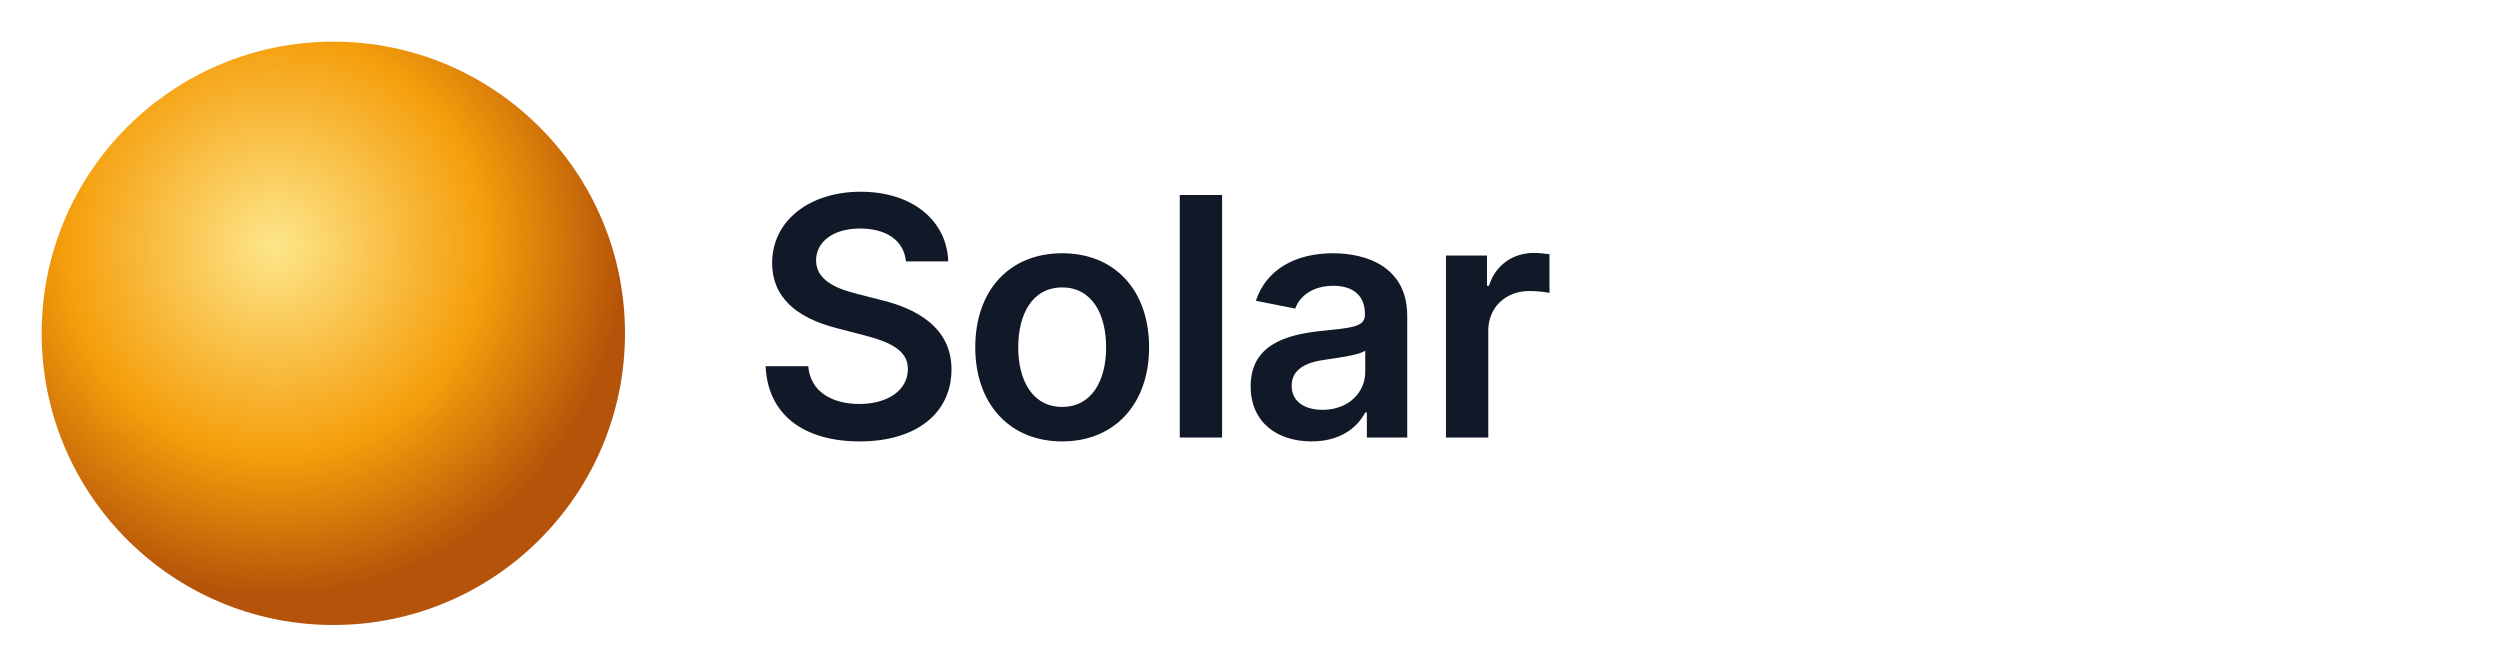
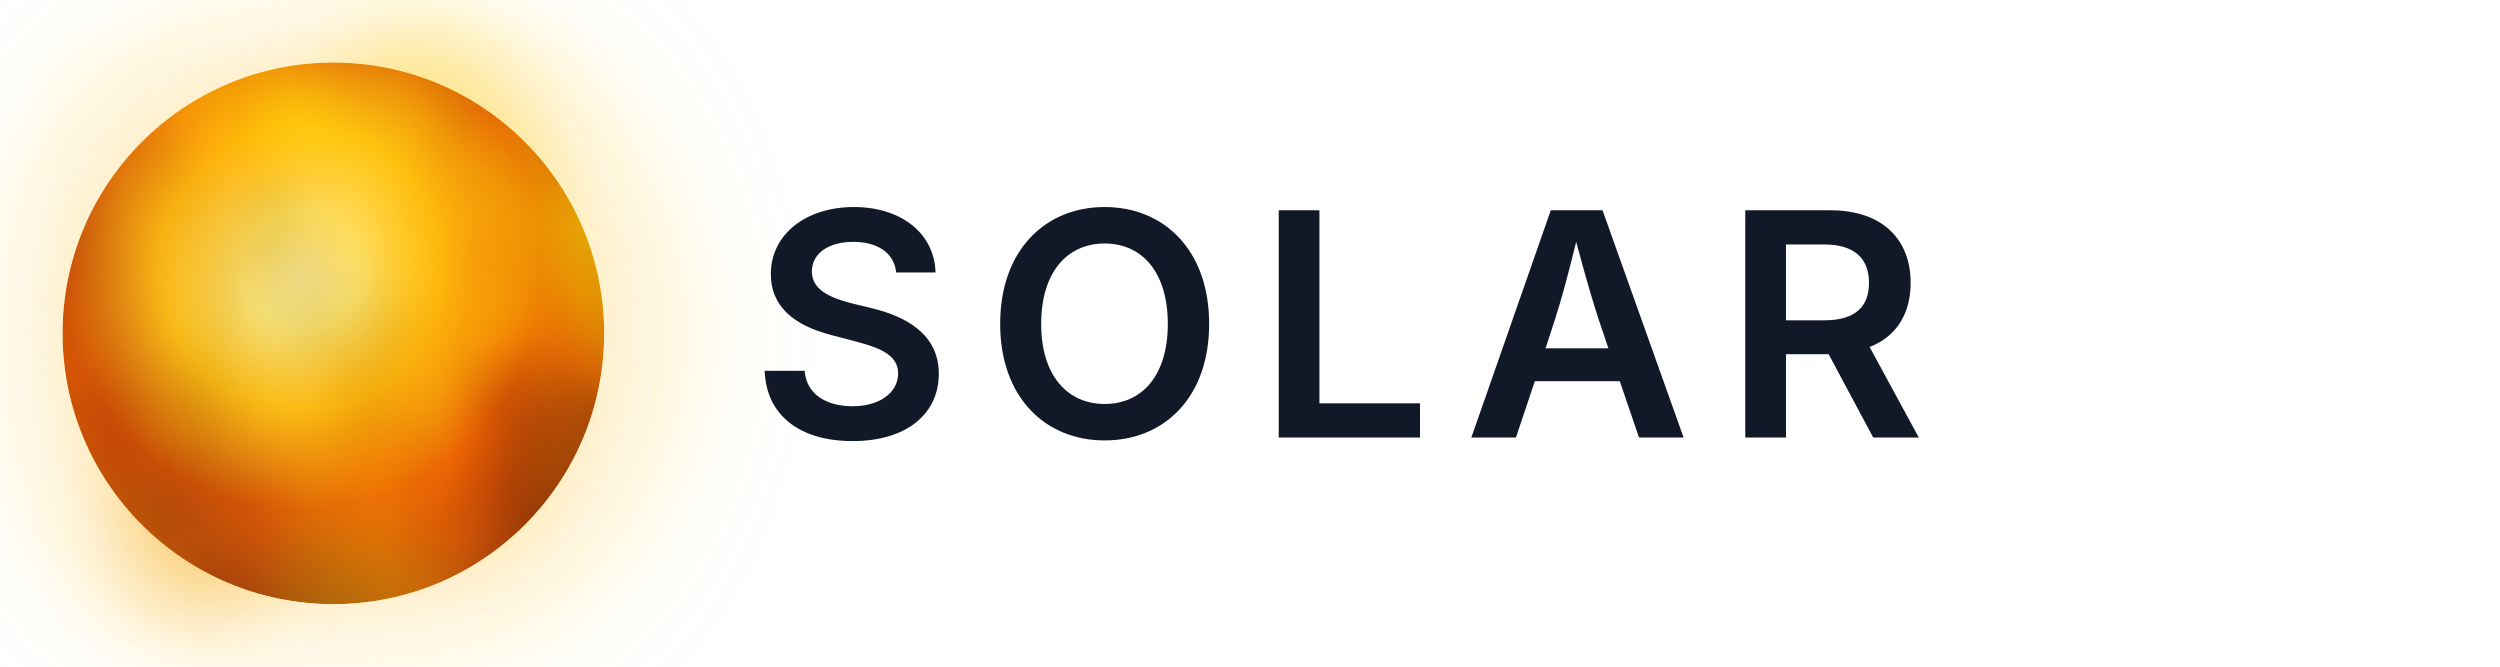
<svg xmlns="http://www.w3.org/2000/svg" viewBox="0 0 120 32">
  <defs>
-     <radialGradient id="orb-light" cx="40%" cy="35%" r="60%">
-       <stop offset="0%" stop-color="#fde68a" />
-       <stop offset="60%" stop-color="#f59e0b" />
-       <stop offset="100%" stop-color="#b45309" />
+     <radialGradient id="orb-light" cx="44%" cy="38%" r="62%">
+       <stop offset="0%" stop-color="#ffffff" />
+       <stop offset="18%" stop-color="#fff9c4" />
+       <stop offset="42%" stop-color="#fbbf24" />
+       <stop offset="72%" stop-color="#c2410c" />
+       <stop offset="100%" stop-color="#7c2d12" />
    </radialGradient>
+     <filter id="plasma-l" x="-5%" y="-5%" width="110%" height="110%" color-interpolation-filters="sRGB">
+       <feTurbulence type="fractalNoise" baseFrequency="0.065 0.05" numOctaves="3" seed="7" result="noise">
+         <animate attributeName="baseFrequency" values="0.055 0.04; 0.075 0.06; 0.055 0.04" dur="11s" repeatCount="indefinite" />
+       </feTurbulence>
+       <feColorMatrix in="noise" type="matrix" values="1.4  0.4  0  0  0.05                 0.7  0.5  0  0  0                 0    0    0  0  0                 0    0    0  1  0" result="warm-noise" />
+       <feBlend in="SourceGraphic" in2="warm-noise" mode="soft-light" result="textured" />
+       <feComposite in="textured" in2="SourceGraphic" operator="in" />
+     </filter>
+     <filter id="halo-blur-l" x="-50%" y="-50%" width="200%" height="200%">
+       <feGaussianBlur stdDeviation="3.5" />
+     </filter>
+     <filter id="flare-blur-l" x="-80%" y="-80%" width="260%" height="260%">
+       <feGaussianBlur stdDeviation="2" />
+     </filter>
  </defs>
-   <circle cx="16" cy="16" r="14" fill="url(#orb-light)" />
-   <text x="36" y="21" font-family="-apple-system, BlinkMacSystemFont, 'Segoe UI', sans-serif" font-size="16" font-weight="600" fill="#111827" letter-spacing="-0.3">Solar</text>
+   <style>
+     /* Orb breathes via scale + opacity only — no CSS filter (would override plasma filter) */
+     .sun-l {
+       transform-box: fill-box;
+       transform-origin: center;
+       animation: breathe-l 4s ease-in-out infinite;
+     }
+     .halo-l {
+       transform-box: fill-box;
+       transform-origin: center;
+       animation: halo-l 4s ease-in-out infinite;
+     }
+     .orbit-l {
+       transform-box: view-box;
+       transform-origin: 16px 16px;
+       animation: spin-l 18s linear infinite;
+     }
+     .flare-l {
+       transform-box: fill-box;
+       transform-origin: center;
+       animation: pulse-l 5s ease-in-out infinite;
+     }
+     @keyframes breathe-l {
+       0%, 100% { transform: scale(1);    opacity: 0.88; }
+       50%      { transform: scale(1.07); opacity: 1; }
+     }
+     @keyframes halo-l {
+       0%, 100% { transform: scale(1);    opacity: 0.55; }
+       50%      { transform: scale(1.18); opacity: 0.9; }
+     }
+     @keyframes spin-l {
+       to { transform: rotate(360deg); }
+     }
+     @keyframes pulse-l {
+       0%, 100% { opacity: 0.45; }
+       50%      { opacity: 0.85; }
+     }
+   </style>
+   <circle class="halo-l" cx="16" cy="16" r="15.5" fill="rgba(251,191,36,0.3)" filter="url(#halo-blur-l)" />
+   <g class="orbit-l">
+     <g class="flare-l" filter="url(#flare-blur-l)">
+       <ellipse cx="21" cy="8" rx="5" ry="7" fill="rgba(255,220,80,0.5)" transform="rotate(-20 21 8)" />
+       <ellipse cx="10" cy="24" rx="4" ry="5.5" fill="rgba(245,158,11,0.4)" transform="rotate(14 10 24)" />
+       <ellipse cx="22" cy="21" rx="3" ry="4.5" fill="rgba(251,191,36,0.35)" transform="rotate(-8 22 21)" />
+     </g>
+   </g>
+   <circle class="sun-l" cx="16" cy="16" r="13" fill="url(#orb-light)" filter="url(#plasma-l)" />
+   <text x="36" y="21" font-family="-apple-system,BlinkMacSystemFont,'Segoe UI',sans-serif" font-size="15" font-weight="600" fill="#111827" letter-spacing="1.5">SOLAR</text>
</svg>
